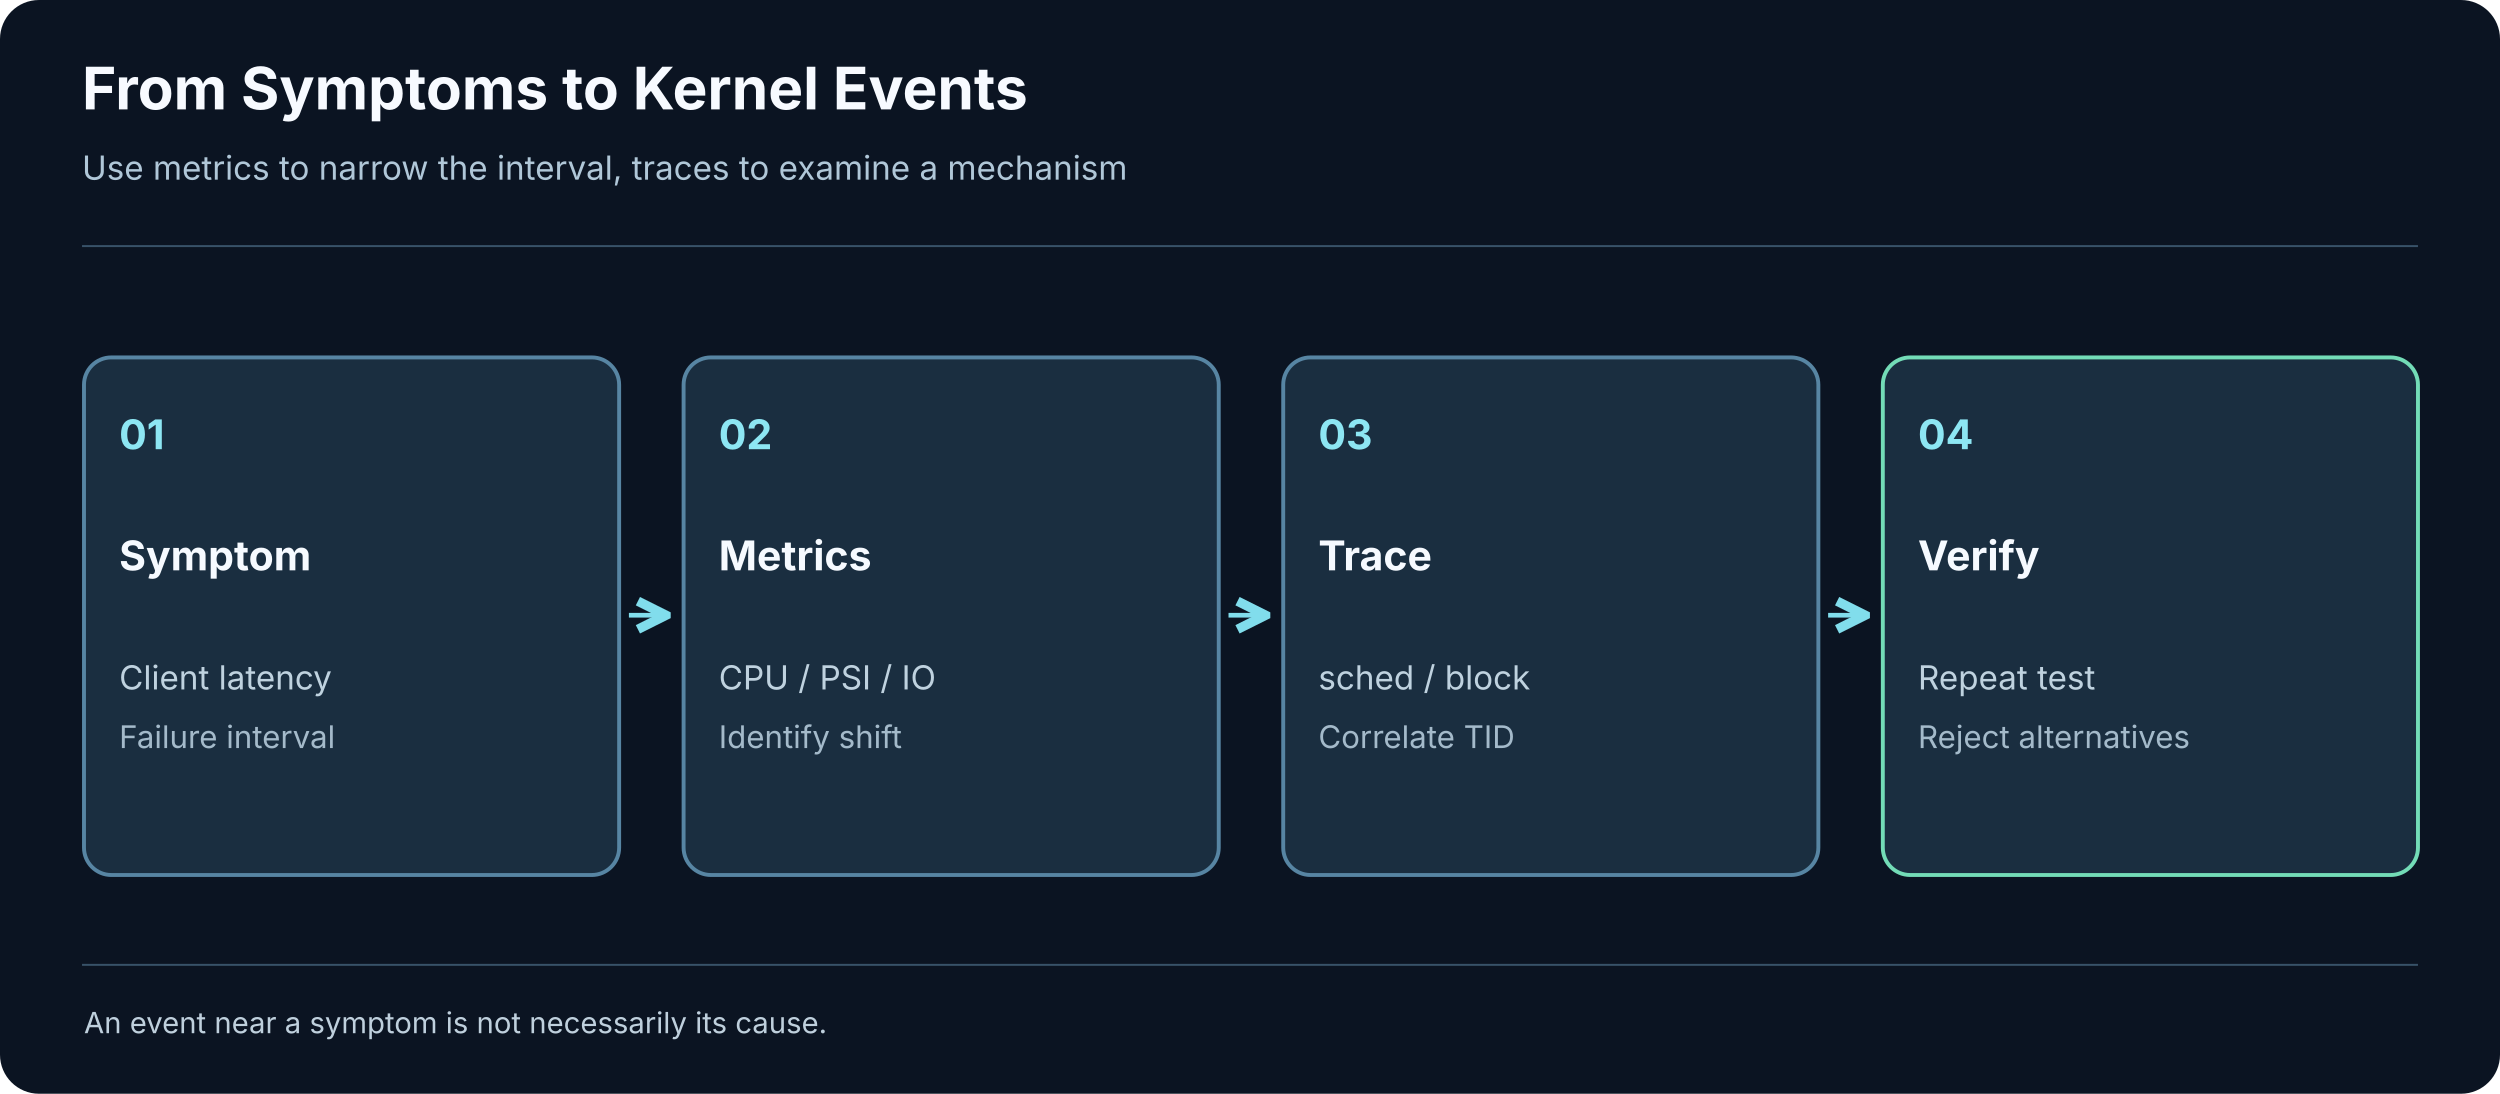
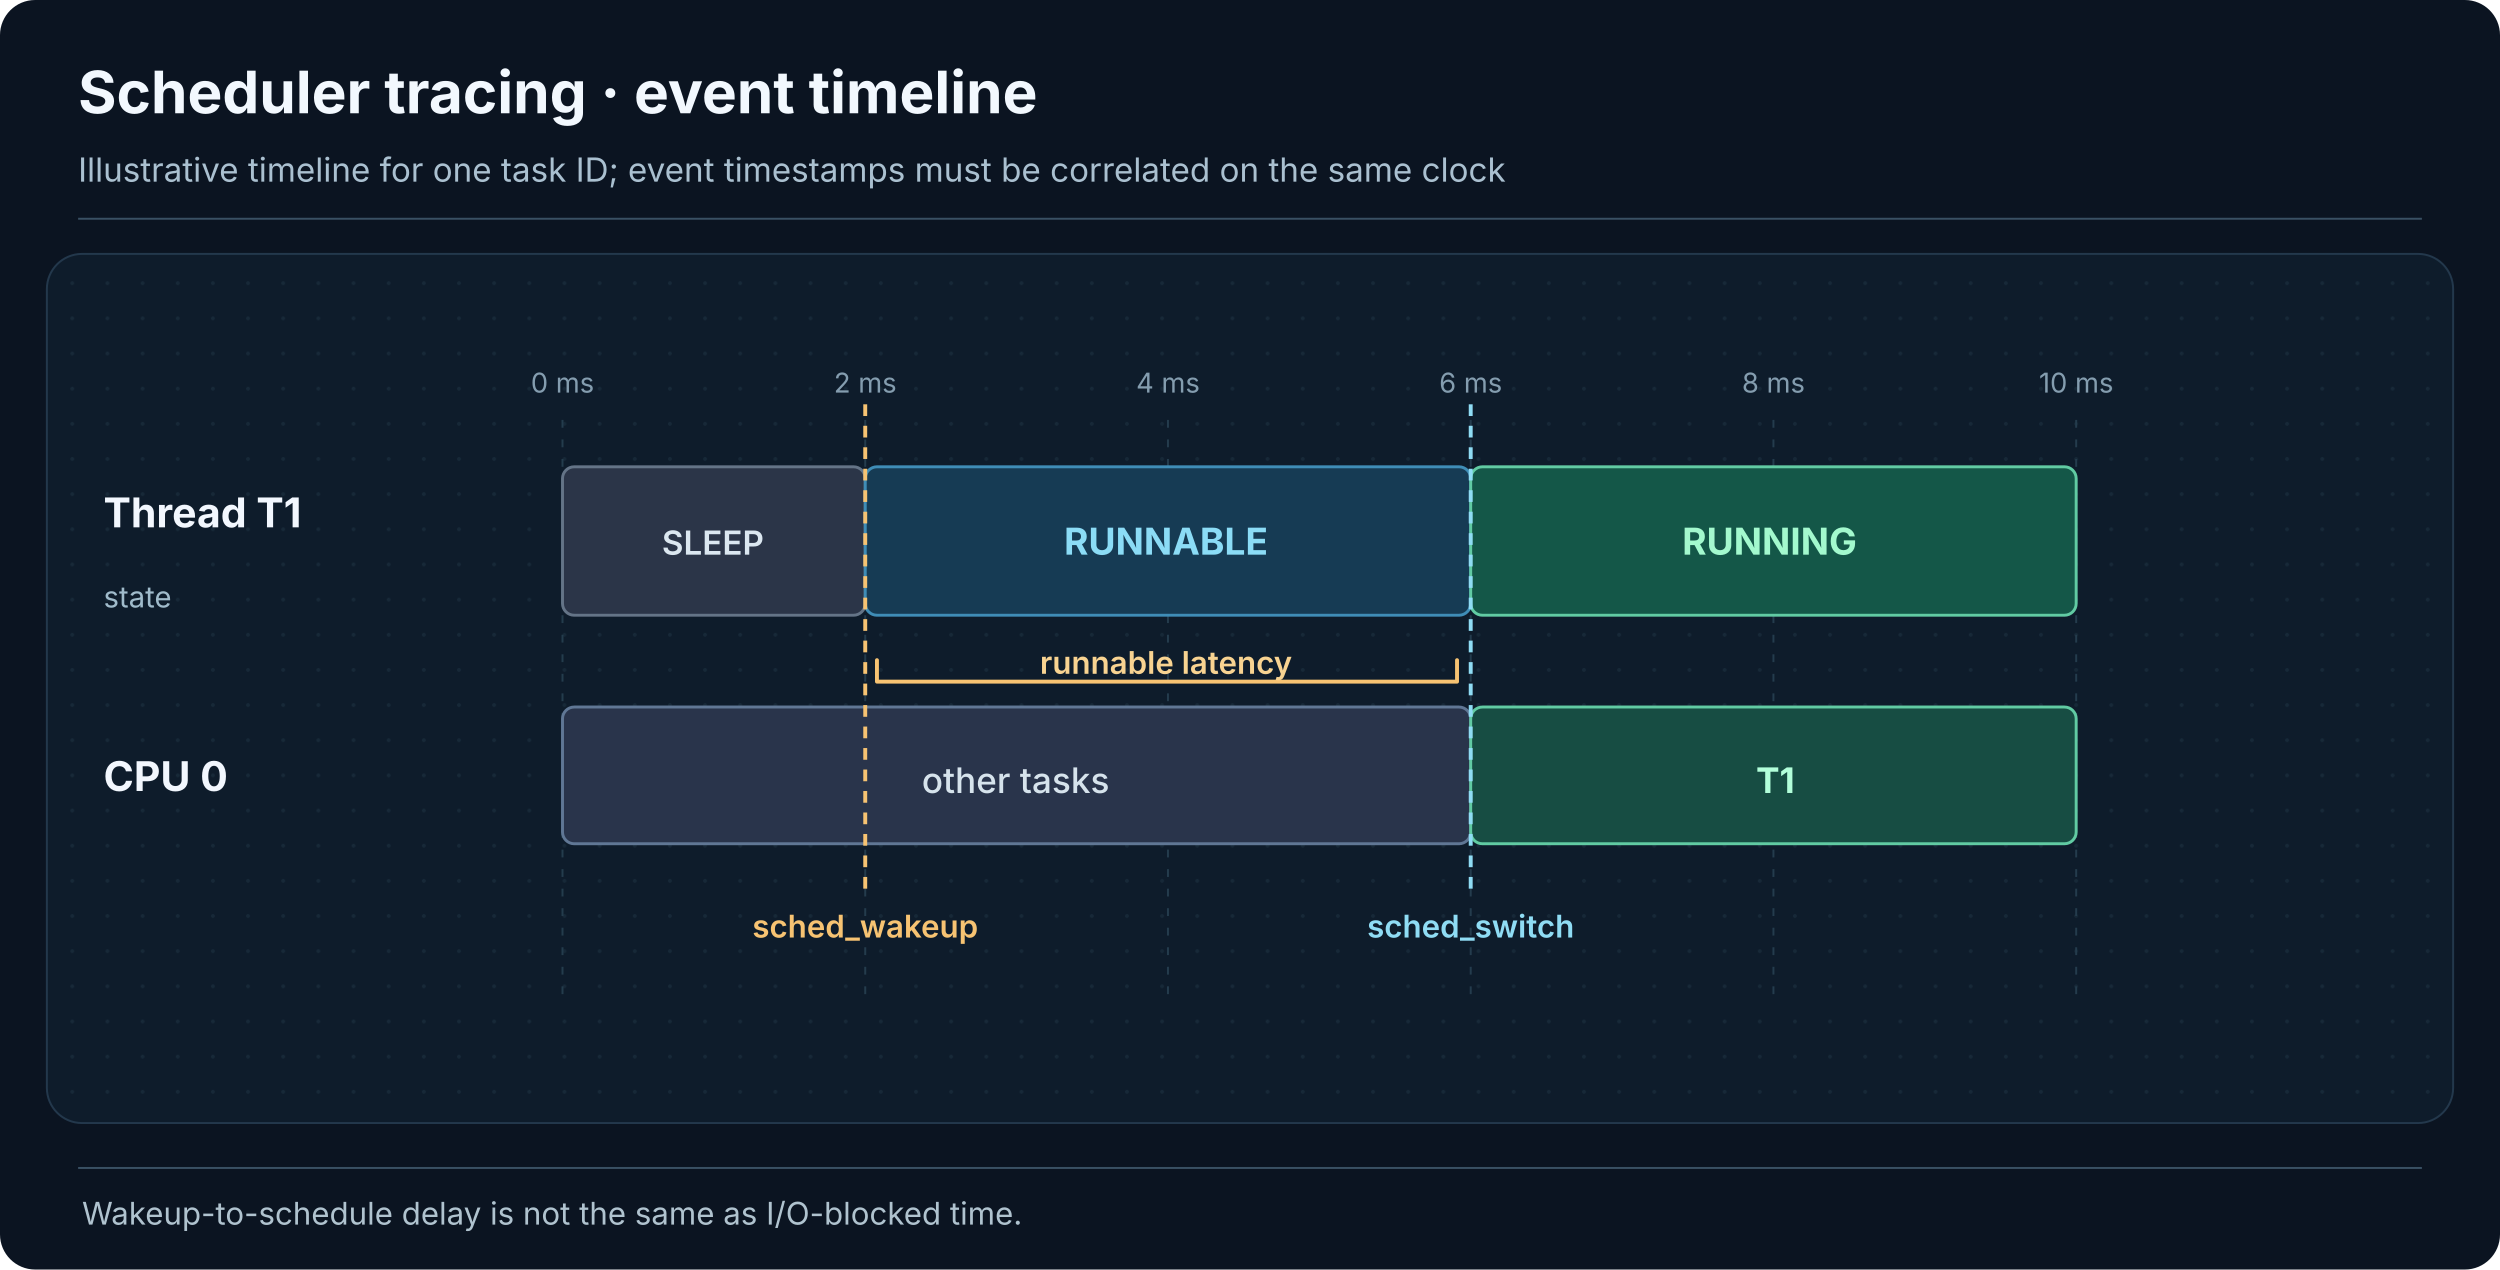
- <svg xmlns="http://www.w3.org/2000/svg" viewBox="0 0 1280 560" role="img" aria-label="From Symptoms to Kernel Events">
-   <rect width="1280" height="560" rx="20" fill="#0b1422" />
+ <svg xmlns="http://www.w3.org/2000/svg" viewBox="0 0 1280 650" role="img" aria-labelledby="s-title s-desc">
  <defs>
-     <marker id="a" markerWidth="8" markerHeight="8" refX="7" refY="4" orient="auto">
-       <path d="M1 1L7 4L1 7" stroke="#81ddec" stroke-width="2" fill="none" />
+     <marker id="arrow" markerWidth="8" markerHeight="8" refX="7" refY="4" orient="auto">
+       <path d="M0 1L7 4L0 7" fill="none" stroke="#67cbdc" stroke-width="1.7" />
    </marker>
+     <pattern id="dots" width="18" height="18" patternUnits="userSpaceOnUse">
+       <circle cx="1" cy="1" r="1" fill="#294353" />
+     </pattern>
  </defs>
-   <text x="42" y="56" font-family="Inter,Arial,sans-serif" font-size="30" fill="#f7faff" font-weight="700">From Symptoms to Kernel Events</text>
-   <text x="42" y="92" font-family="Inter,Arial,sans-serif" font-size="17" fill="#b0c7d8">Use metrics to narrow the interval, traces to examine a mechanism</text>
-   <path d="M42 126H1238" stroke="#385269" />
-   <rect x="43" y="183" width="274" height="265" rx="14" fill="#1a2e40" stroke="#5785a3" stroke-width="2" />
-   <text x="61" y="230" font-family="Inter,Arial,sans-serif" font-size="21" fill="#8de6f3" font-weight="700">01</text>
-   <text x="61" y="292" font-family="Inter,Arial,sans-serif" font-size="21" fill="#f6faff" font-weight="650">Symptom</text>
-   <text x="61" y="353" font-family="Inter,Arial,sans-serif" font-size="17" fill="#bfd2df">Client latency</text>
-   <text x="61" y="383" font-family="Inter,Arial,sans-serif" font-size="16" fill="#a4baca">Failure interval</text>
-   <path d="M322 315H341" stroke="#81ddec" stroke-width="2.4" marker-end="url(#a)" />
-   <rect x="350" y="183" width="274" height="265" rx="14" fill="#1a2e40" stroke="#5785a3" stroke-width="2" />
-   <text x="368" y="230" font-family="Inter,Arial,sans-serif" font-size="21" fill="#8de6f3" font-weight="700">02</text>
-   <text x="368" y="292" font-family="Inter,Arial,sans-serif" font-size="21" fill="#f6faff" font-weight="650">Metrics</text>
-   <text x="368" y="353" font-family="Inter,Arial,sans-serif" font-size="17" fill="#bfd2df">CPU / PSI / IO</text>
-   <text x="368" y="383" font-family="Inter,Arial,sans-serif" font-size="16" fill="#a4baca">Identify shift</text>
-   <path d="M629 315H648" stroke="#81ddec" stroke-width="2.4" marker-end="url(#a)" />
-   <rect x="657" y="183" width="274" height="265" rx="14" fill="#1a2e40" stroke="#5785a3" stroke-width="2" />
-   <text x="675" y="230" font-family="Inter,Arial,sans-serif" font-size="21" fill="#8de6f3" font-weight="700">03</text>
-   <text x="675" y="292" font-family="Inter,Arial,sans-serif" font-size="21" fill="#f6faff" font-weight="650">Trace</text>
-   <text x="675" y="353" font-family="Inter,Arial,sans-serif" font-size="17" fill="#bfd2df">sched / block</text>
-   <text x="675" y="383" font-family="Inter,Arial,sans-serif" font-size="16" fill="#a4baca">Correlate TID</text>
-   <path d="M936 315H955" stroke="#81ddec" stroke-width="2.4" marker-end="url(#a)" />
-   <rect x="964" y="183" width="274" height="265" rx="14" fill="#1a2e40" stroke="#73dcb7" stroke-width="2" />
-   <text x="982" y="230" font-family="Inter,Arial,sans-serif" font-size="21" fill="#8de6f3" font-weight="700">04</text>
-   <text x="982" y="292" font-family="Inter,Arial,sans-serif" font-size="21" fill="#f6faff" font-weight="650">Verify</text>
-   <text x="982" y="353" font-family="Inter,Arial,sans-serif" font-size="17" fill="#bfd2df">Repeat test</text>
-   <text x="982" y="383" font-family="Inter,Arial,sans-serif" font-size="16" fill="#a4baca">Reject alternatives</text>
-   <path d="M42 494H1238" stroke="#385269" />
-   <text x="43" y="529" font-family="Inter,Arial,sans-serif" font-size="15" fill="#bfd0dd">An event near a symptom is not necessarily its cause.</text>
+   <rect width="1280" height="650" fill="#0b1421" rx="18" />
+   <rect x="24" y="130" width="1232" height="445" rx="18" fill="#0e1c2b" stroke="#23384c" />
+   <rect x="24" y="130" width="1232" height="445" rx="18" fill="url(#dots)" opacity=".32" />
+   <text x="40" y="58" text-anchor="start" font-family="Inter,'Noto Sans KR',Arial,sans-serif" font-size="30" font-weight="700" fill="#f2f8fe">Scheduler tracing · event timeline</text>
+   <text x="40" y="93" text-anchor="start" font-family="Inter,'Noto Sans KR',Arial,sans-serif" font-size="17" font-weight="400" fill="#aac0d0">Illustrative timeline for one task ID; event timestamps must be correlated on the same clock</text>
+   <path d="M40 112 L1240 112" stroke="#395063" stroke-width="1" fill="none" />
+   <path d="M288 215 L288 512" stroke="#243c4d" stroke-width="1" fill="none" stroke-dasharray="4 6" />
+   <text x="288" y="201" text-anchor="middle" font-family="Inter,'Noto Sans KR',Arial,sans-serif" font-size="14" font-weight="400" fill="#849daf">0 ms</text>
+   <path d="M443 215 L443 512" stroke="#243c4d" stroke-width="1" fill="none" stroke-dasharray="4 6" />
+   <text x="443" y="201" text-anchor="middle" font-family="Inter,'Noto Sans KR',Arial,sans-serif" font-size="14" font-weight="400" fill="#849daf">2 ms</text>
+   <path d="M598 215 L598 512" stroke="#243c4d" stroke-width="1" fill="none" stroke-dasharray="4 6" />
+   <text x="598" y="201" text-anchor="middle" font-family="Inter,'Noto Sans KR',Arial,sans-serif" font-size="14" font-weight="400" fill="#849daf">4 ms</text>
+   <path d="M753 215 L753 512" stroke="#243c4d" stroke-width="1" fill="none" stroke-dasharray="4 6" />
+   <text x="753" y="201" text-anchor="middle" font-family="Inter,'Noto Sans KR',Arial,sans-serif" font-size="14" font-weight="400" fill="#849daf">6 ms</text>
+   <path d="M908 215 L908 512" stroke="#243c4d" stroke-width="1" fill="none" stroke-dasharray="4 6" />
+   <text x="908" y="201" text-anchor="middle" font-family="Inter,'Noto Sans KR',Arial,sans-serif" font-size="14" font-weight="400" fill="#849daf">8 ms</text>
+   <path d="M1063 215 L1063 512" stroke="#243c4d" stroke-width="1" fill="none" stroke-dasharray="4 6" />
+   <text x="1063" y="201" text-anchor="middle" font-family="Inter,'Noto Sans KR',Arial,sans-serif" font-size="14" font-weight="400" fill="#849daf">10 ms</text>
+   <text x="53" y="270" text-anchor="start" font-family="Inter,'Noto Sans KR',Arial,sans-serif" font-size="21" font-weight="650" fill="#f2f7fe">Thread T1</text>
+   <text x="53" y="311" text-anchor="start" font-family="Inter,'Noto Sans KR',Arial,sans-serif" font-size="15" font-weight="400" fill="#a0bbcb">state</text>
+   <rect x="288" y="239" width="155" height="76" rx="6" fill="#2b3548" stroke="#647487" stroke-width="1.5" />
+   <text x="365" y="284" text-anchor="middle" font-family="Inter,'Noto Sans KR',Arial,sans-serif" font-size="17" font-weight="600" fill="#dbe7f0">SLEEP</text>
+   <rect x="443" y="239" width="310" height="76" rx="6" fill="#163b54" stroke="#3f8db7" stroke-width="1.5" />
+   <text x="597" y="284" text-anchor="middle" font-family="Inter,'Noto Sans KR',Arial,sans-serif" font-size="19" font-weight="700" fill="#8bdcf6">RUNNABLE</text>
+   <rect x="753" y="239" width="310" height="76" rx="6" fill="#145748" stroke="#61cba3" stroke-width="1.5" />
+   <text x="906" y="284" text-anchor="middle" font-family="Inter,'Noto Sans KR',Arial,sans-serif" font-size="19" font-weight="700" fill="#a3f9ce">RUNNING</text>
+   <text x="53" y="405" text-anchor="start" font-family="Inter,'Noto Sans KR',Arial,sans-serif" font-size="21" font-weight="650" fill="#f2f7fe">CPU 0</text>
+   <rect x="288" y="362" width="465" height="70" rx="6" fill="#29344b" stroke="#607795" stroke-width="1.5" />
+   <text x="520" y="406" text-anchor="middle" font-family="Inter,'Noto Sans KR',Arial,sans-serif" font-size="18" font-weight="500" fill="#d6e3ec">other tasks</text>
+   <rect x="753" y="362" width="310" height="70" rx="6" fill="#174d43" stroke="#61cba3" stroke-width="1.5" />
+   <text x="909" y="406" text-anchor="middle" font-family="Inter,'Noto Sans KR',Arial,sans-serif" font-size="18" font-weight="700" fill="#b2ffda">T1</text>
+   <path d="M443 207 L443 456" stroke="#f7c372" stroke-width="2" fill="none" stroke-dasharray="6 5" />
+   <path d="M753 207 L753 456" stroke="#8fdcf4" stroke-width="2" fill="none" stroke-dasharray="6 5" />
+   <text x="443" y="480" text-anchor="middle" font-family="Inter,'Noto Sans KR',Arial,sans-serif" font-size="16" font-weight="600" fill="#f7c372">sched_wakeup</text>
+   <text x="753" y="480" text-anchor="middle" font-family="Inter,'Noto Sans KR',Arial,sans-serif" font-size="16" font-weight="600" fill="#8fdcf4">sched_switch</text>
+   <path d="M449 338V349H746V338" stroke="#f7c372" stroke-width="2" fill="none" stroke-linecap="round" stroke-linejoin="round" />
+   <text x="597" y="345" text-anchor="middle" font-family="Inter,'Noto Sans KR',Arial,sans-serif" font-size="16" font-weight="600" fill="#f8d391">runnable latency</text>
+   <path d="M40 598 L1240 598" stroke="#395063" stroke-width="1" fill="none" />
+   <text x="42" y="627" text-anchor="start" font-family="Inter,'Noto Sans KR',Arial,sans-serif" font-size="16" font-weight="400" fill="#b0c3cf">Wakeup-to-schedule delay is not the same as I/O-blocked time.</text>
</svg>
